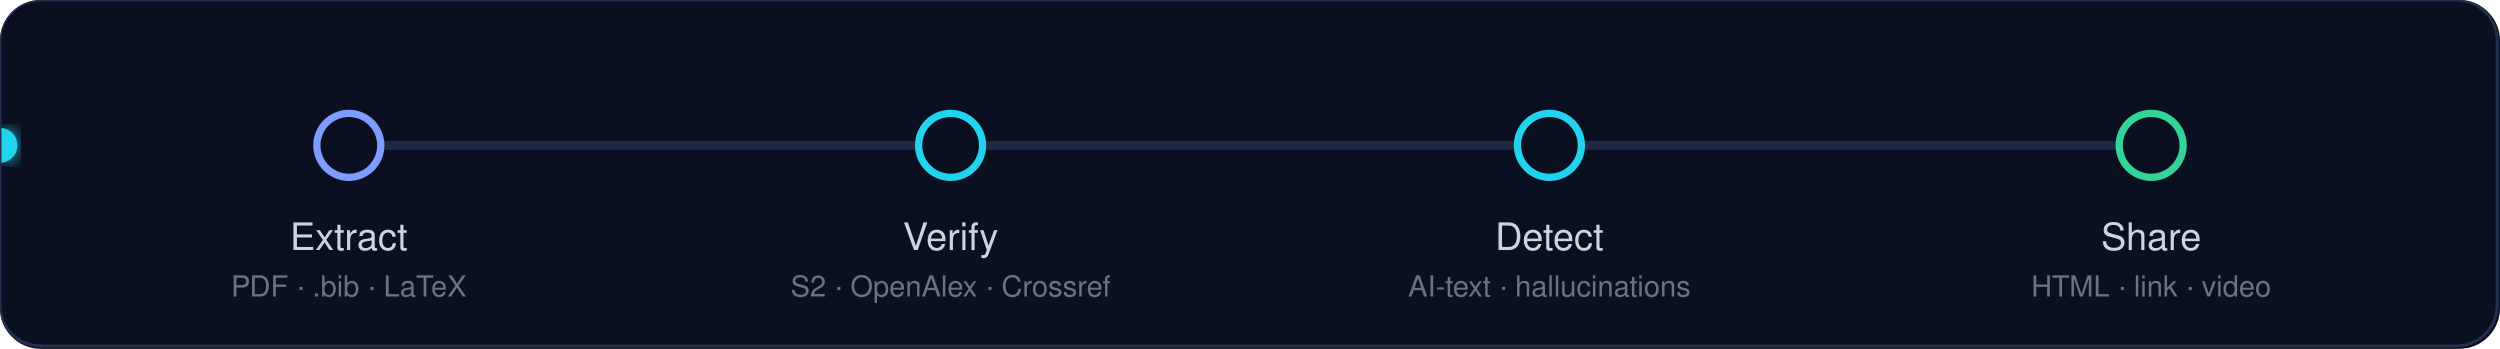
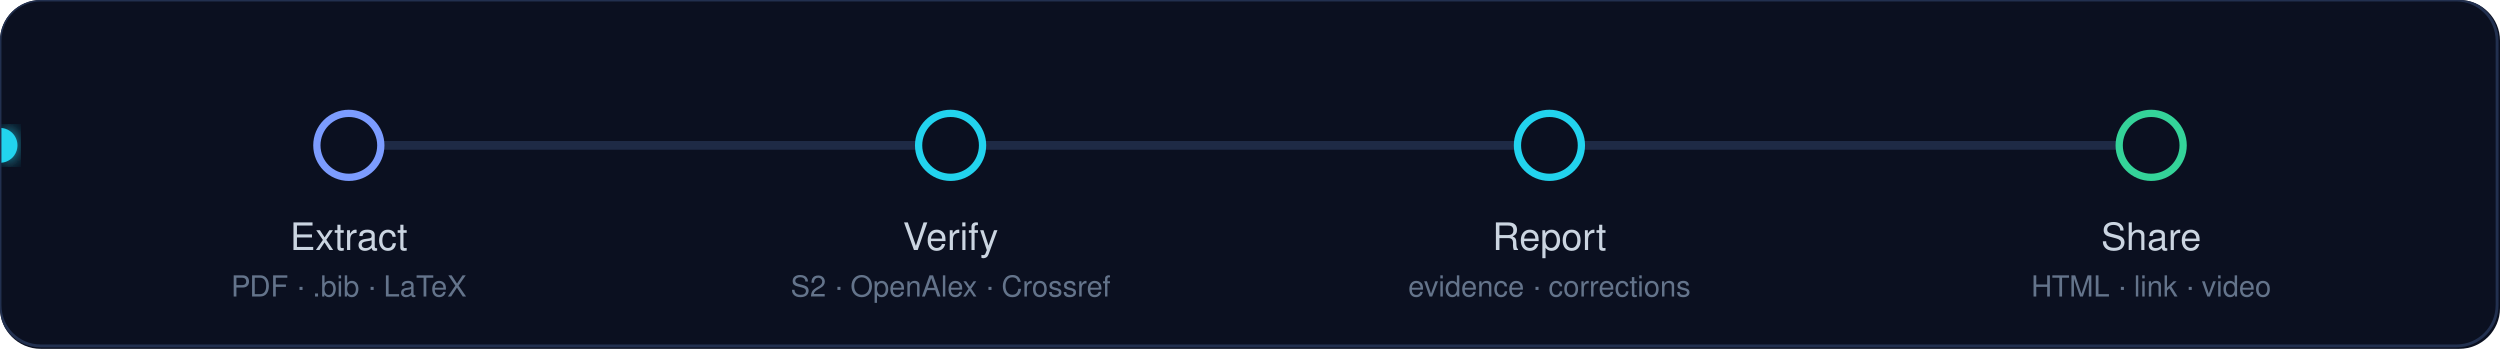
<svg xmlns="http://www.w3.org/2000/svg" width="860" height="120" viewBox="0 0 860 120" role="img" aria-label="RefChecker pipeline: extract, verify, detect, share">
  <defs>
    <linearGradient id="track" x1="0" y1="0" x2="1" y2="0">
      <stop offset="0" stop-color="#7c9cff" />
      <stop offset="0.5" stop-color="#22d3ee" />
      <stop offset="1" stop-color="#34d399" />
    </linearGradient>
    <filter id="glow">
      <feGaussianBlur stdDeviation="3" result="b" />
      <feMerge>
        <feMergeNode in="b" />
        <feMergeNode in="SourceGraphic" />
      </feMerge>
    </filter>
    <clipPath id="round">
      <rect width="860" height="120" rx="14" />
    </clipPath>
  </defs>
  <g clip-path="url(#round)" font-family="ui-sans-serif,Segoe UI,Helvetica,Arial,sans-serif">
    <rect width="860" height="120" fill="#0b1020" />
    <line x1="120" y1="50" x2="740" y2="50" stroke="#1e2a45" stroke-width="3" />
    <line x1="120" y1="50" x2="740" y2="50" stroke="url(#track)" stroke-width="3" stroke-dasharray="10 8">
      <animate attributeName="stroke-dashoffset" values="36;0" dur="1.2s" repeatCount="indefinite" />
    </line>
    <circle r="6" cy="50" fill="#22d3ee" filter="url(#glow)">
      <animate attributeName="cx" values="120;740;120" dur="5s" repeatCount="indefinite" />
    </circle>
    <g text-anchor="middle">
      <g>
        <circle cx="120" cy="50" r="11" fill="#0b1020" stroke="#7c9cff" stroke-width="2.5">
          <animate attributeName="r" values="11;14;11" dur="5s" begin="0s" repeatCount="indefinite" />
        </circle>
        <text x="120" y="86" font-size="13" fill="#cbd5e1">Extract</text>
        <text x="120" y="102" font-size="10" fill="#64748b">PDF · .bib · LaTeX</text>
      </g>
      <g>
        <circle cx="327" cy="50" r="11" fill="#0b1020" stroke="#22d3ee" stroke-width="2.5">
          <animate attributeName="r" values="11;14;11" dur="5s" begin="1.25s" repeatCount="indefinite" />
        </circle>
        <text x="327" y="86" font-size="13" fill="#cbd5e1">Verify</text>
        <text x="327" y="102" font-size="10" fill="#64748b">S2 · OpenAlex · Crossref</text>
      </g>
      <g>
        <circle cx="533" cy="50" r="11" fill="#0b1020" stroke="#22d3ee" stroke-width="2.5">
          <animate attributeName="r" values="11;14;11" dur="5s" begin="2.5s" repeatCount="indefinite" />
        </circle>
-         <text x="533" y="86" font-size="13" fill="#cbd5e1">Detect</text>
-         <text x="533" y="102" font-size="10" fill="#64748b">AI-text · hallucinations</text>
+         <text x="533" y="86" font-size="13" fill="#cbd5e1">Report</text>
+         <text x="533" y="102" font-size="10" fill="#64748b">evidence · corrections</text>
      </g>
      <g>
        <circle cx="740" cy="50" r="11" fill="#0b1020" stroke="#34d399" stroke-width="2.5">
          <animate attributeName="r" values="11;14;11" dur="5s" begin="3.75s" repeatCount="indefinite" />
        </circle>
        <text x="740" y="86" font-size="13" fill="#cbd5e1">Share</text>
        <text x="740" y="102" font-size="10" fill="#64748b">HTML · link · video</text>
      </g>
    </g>
    <rect width="859" height="119" rx="14" fill="none" stroke="#22304f" stroke-width="1" />
  </g>
</svg>
